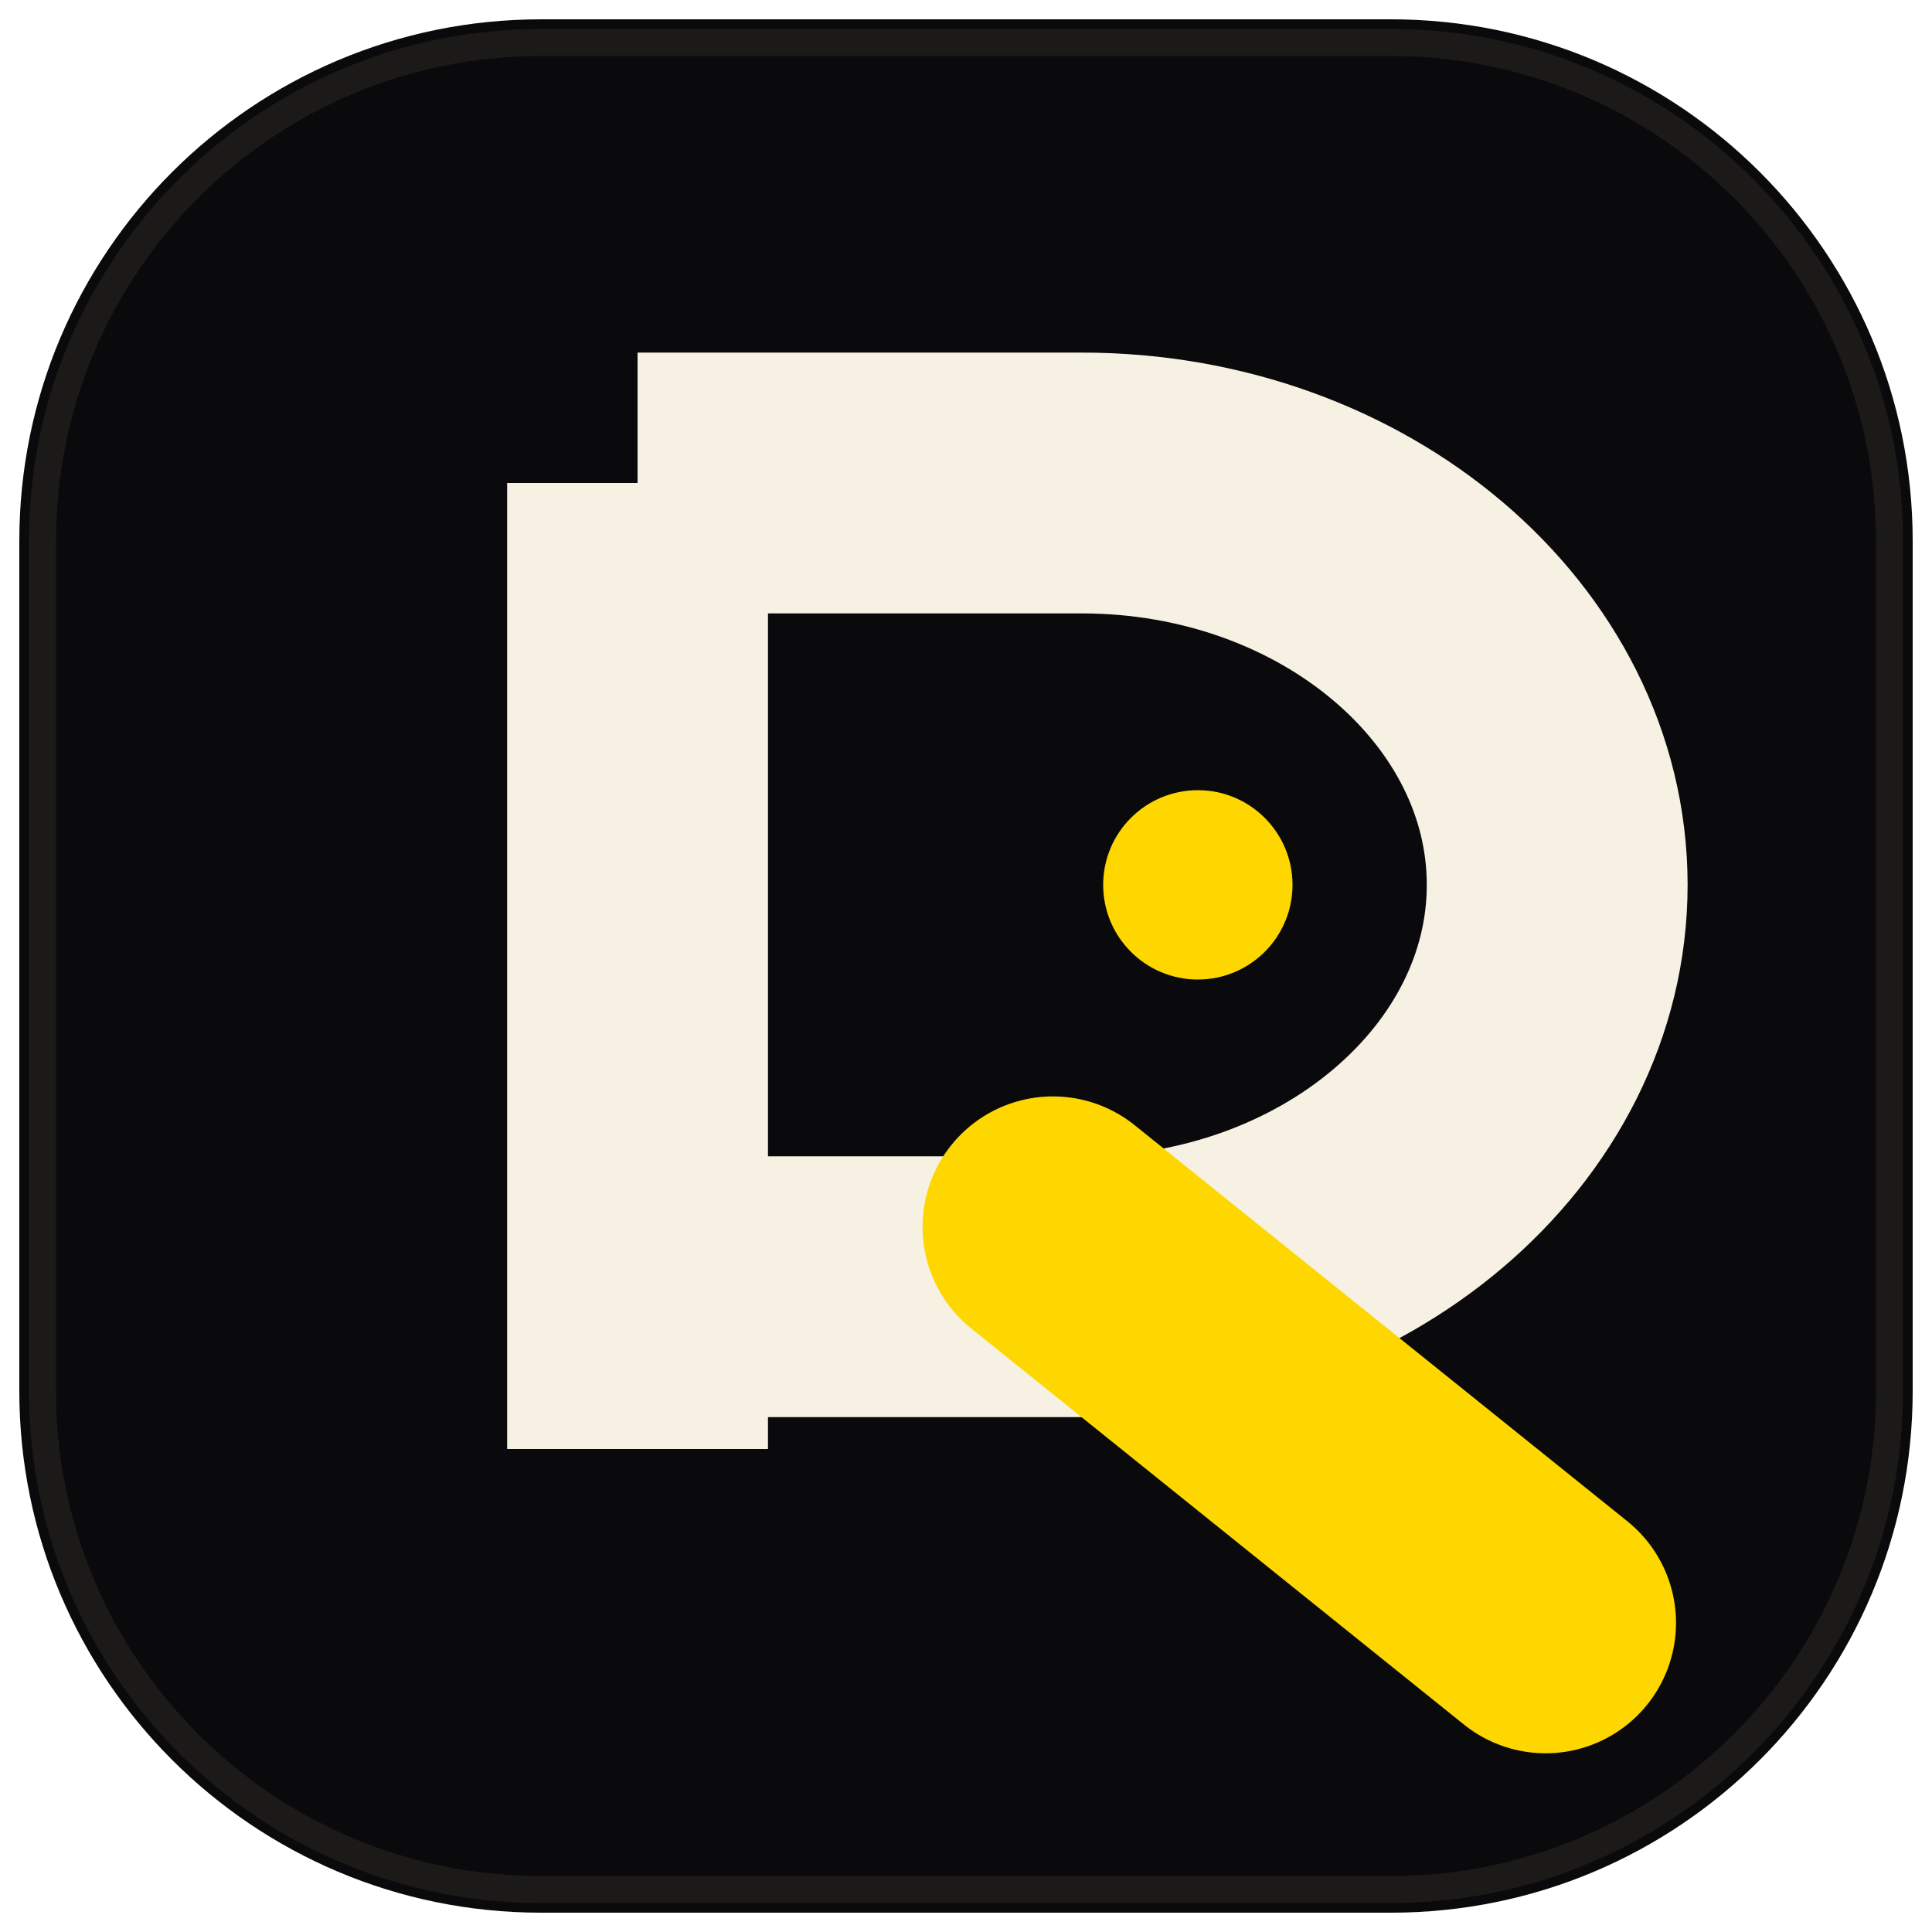
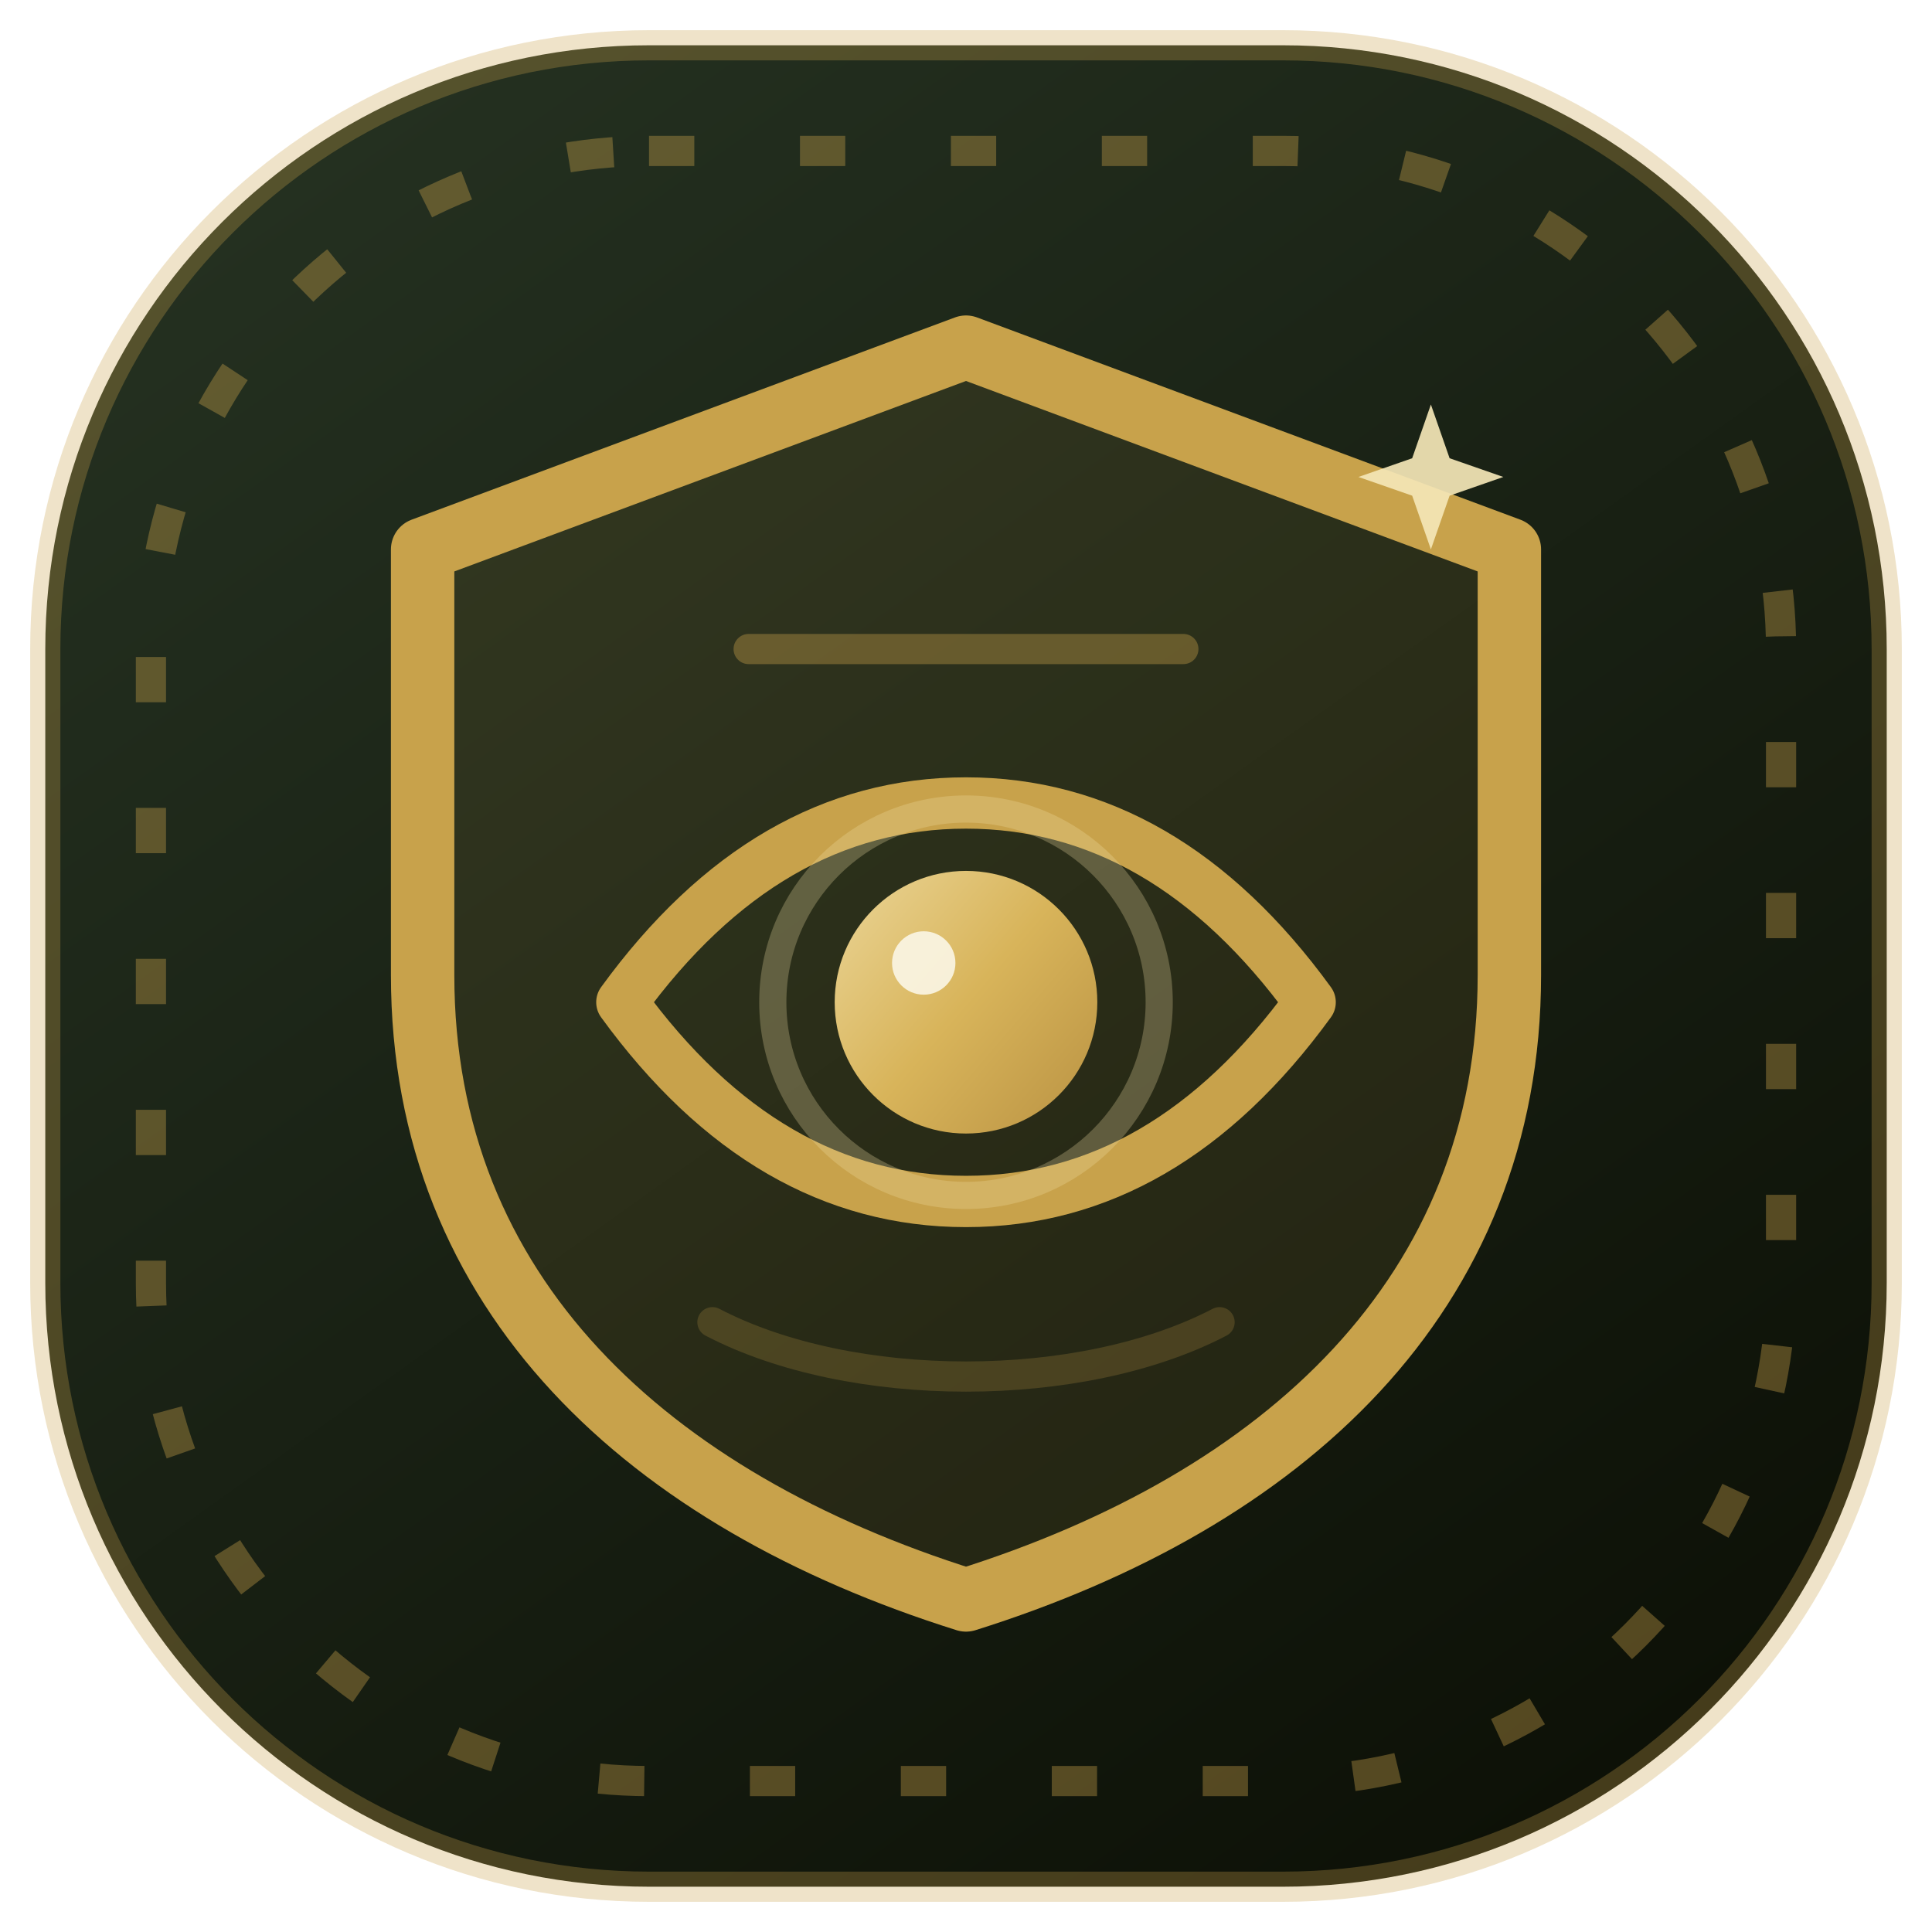
- <svg xmlns="http://www.w3.org/2000/svg" width="100" height="100" viewBox="0 0 100 100" fill="none">
-   <rect x="1" y="1" width="98" height="98" rx="27" fill="#0A0A0C" />
-   <rect x="2.2" y="2.2" width="95.6" height="95.6" rx="25.8" stroke="#3a3830" stroke-opacity="0.35" stroke-width="1.4" />
-   <path d="M33 25v50" stroke="#F7F1E3" stroke-width="13.5" stroke-linecap="butt" />
-   <path d="M33 25h23c13.6 0 24.6 9.4 24.6 20.8S69.6 66.6 56 66.6H33" stroke="#F7F1E3" stroke-width="13.5" stroke-linejoin="round" stroke-linecap="butt" />
-   <circle cx="62" cy="45.8" r="4.9" fill="#FFD700" />
-   <path d="M54.5 63.5 80 84" stroke="#FFD700" stroke-width="13.5" stroke-linecap="round" />
+ <svg xmlns="http://www.w3.org/2000/svg" width="64" height="64" viewBox="0 0 64 64" fill="none">
+   <defs>
+     <linearGradient id="rqb-tile" x1="12" y1="4" x2="52" y2="60" gradientUnits="userSpaceOnUse">
+       <stop stop-color="#243020" />
+       <stop offset="1" stop-color="#0d1107" />
+     </linearGradient>
+     <linearGradient id="rqb-iris" x1="26" y1="26" x2="40" y2="38" gradientUnits="userSpaceOnUse">
+       <stop stop-color="#f4e6b6" />
+       <stop offset=".5" stop-color="#d8b45a" />
+       <stop offset="1" stop-color="#aa8137" />
+     </linearGradient>
+     <radialGradient id="rqb-sheen" cx="0.5" cy="0" r="1" gradientTransform="translate(32 2) scale(34 26)">
+       <stop stop-color="#ffffff" stop-opacity=".14" />
+       <stop offset="1" stop-color="#ffffff" stop-opacity="0" />
+     </radialGradient>
+   </defs>
+   <rect x="1.5" y="1.5" width="61" height="61" rx="20" fill="url(#rqb-tile)" />
+   <rect x="1.5" y="1.5" width="61" height="61" rx="20" fill="url(#rqb-sheen)" />
+   <rect x="1.5" y="1.5" width="61" height="61" rx="20" stroke="rgba(200,162,75,0.30)" />
+   <rect x="5" y="5" width="54" height="54" rx="16.5" fill="none" stroke="#c8a24b" stroke-opacity=".38" stroke-width="1" stroke-dasharray="1.5 3.5" />
+   <path d="M32 11.5 50 18.2v14.1c0 10.6-7.5 17.4-18 20.7-10.5-3.3-18-10.1-18-20.7V18.2Z" fill="rgba(200,162,75,0.10)" stroke="#c8a24b" stroke-width="2.1" stroke-linejoin="round" />
+   <path d="M24.8 21.5h14.4" stroke="#c8a24b" stroke-opacity=".38" stroke-width="1" stroke-linecap="round" />
+   <path d="M23.6 43.8c4.6 2.4 12.2 2.4 16.8 0" stroke="#c8a24b" stroke-opacity=".22" stroke-width="1" stroke-linecap="round" />
+   <path d="M20.6 33.2c3.2-4.4 7-6.6 11.4-6.6s8.2 2.2 11.4 6.6c-3.2 4.4-7 6.6-11.4 6.6s-8.2-2.2-11.4-6.6Z" fill="none" stroke="#c8a24b" stroke-width="1.7" stroke-linecap="round" stroke-linejoin="round" />
+   <circle cx="32" cy="33.2" r="4.35" fill="url(#rqb-iris)" />
+   <circle cx="30.6" cy="31.9" r="1.05" fill="#fbf6e6" fill-opacity=".9" />
+   <circle cx="32" cy="33.2" r="6.4" fill="none" stroke="#f0dfa6" stroke-opacity=".28" stroke-width=".9" />
+   <path d="M47.4 13.4l.62 1.78 1.78.62-1.78.62-.62 1.78-.62-1.78-1.78-.62 1.78-.62Z" fill="#f4e6b6" fill-opacity=".92" />
</svg>
